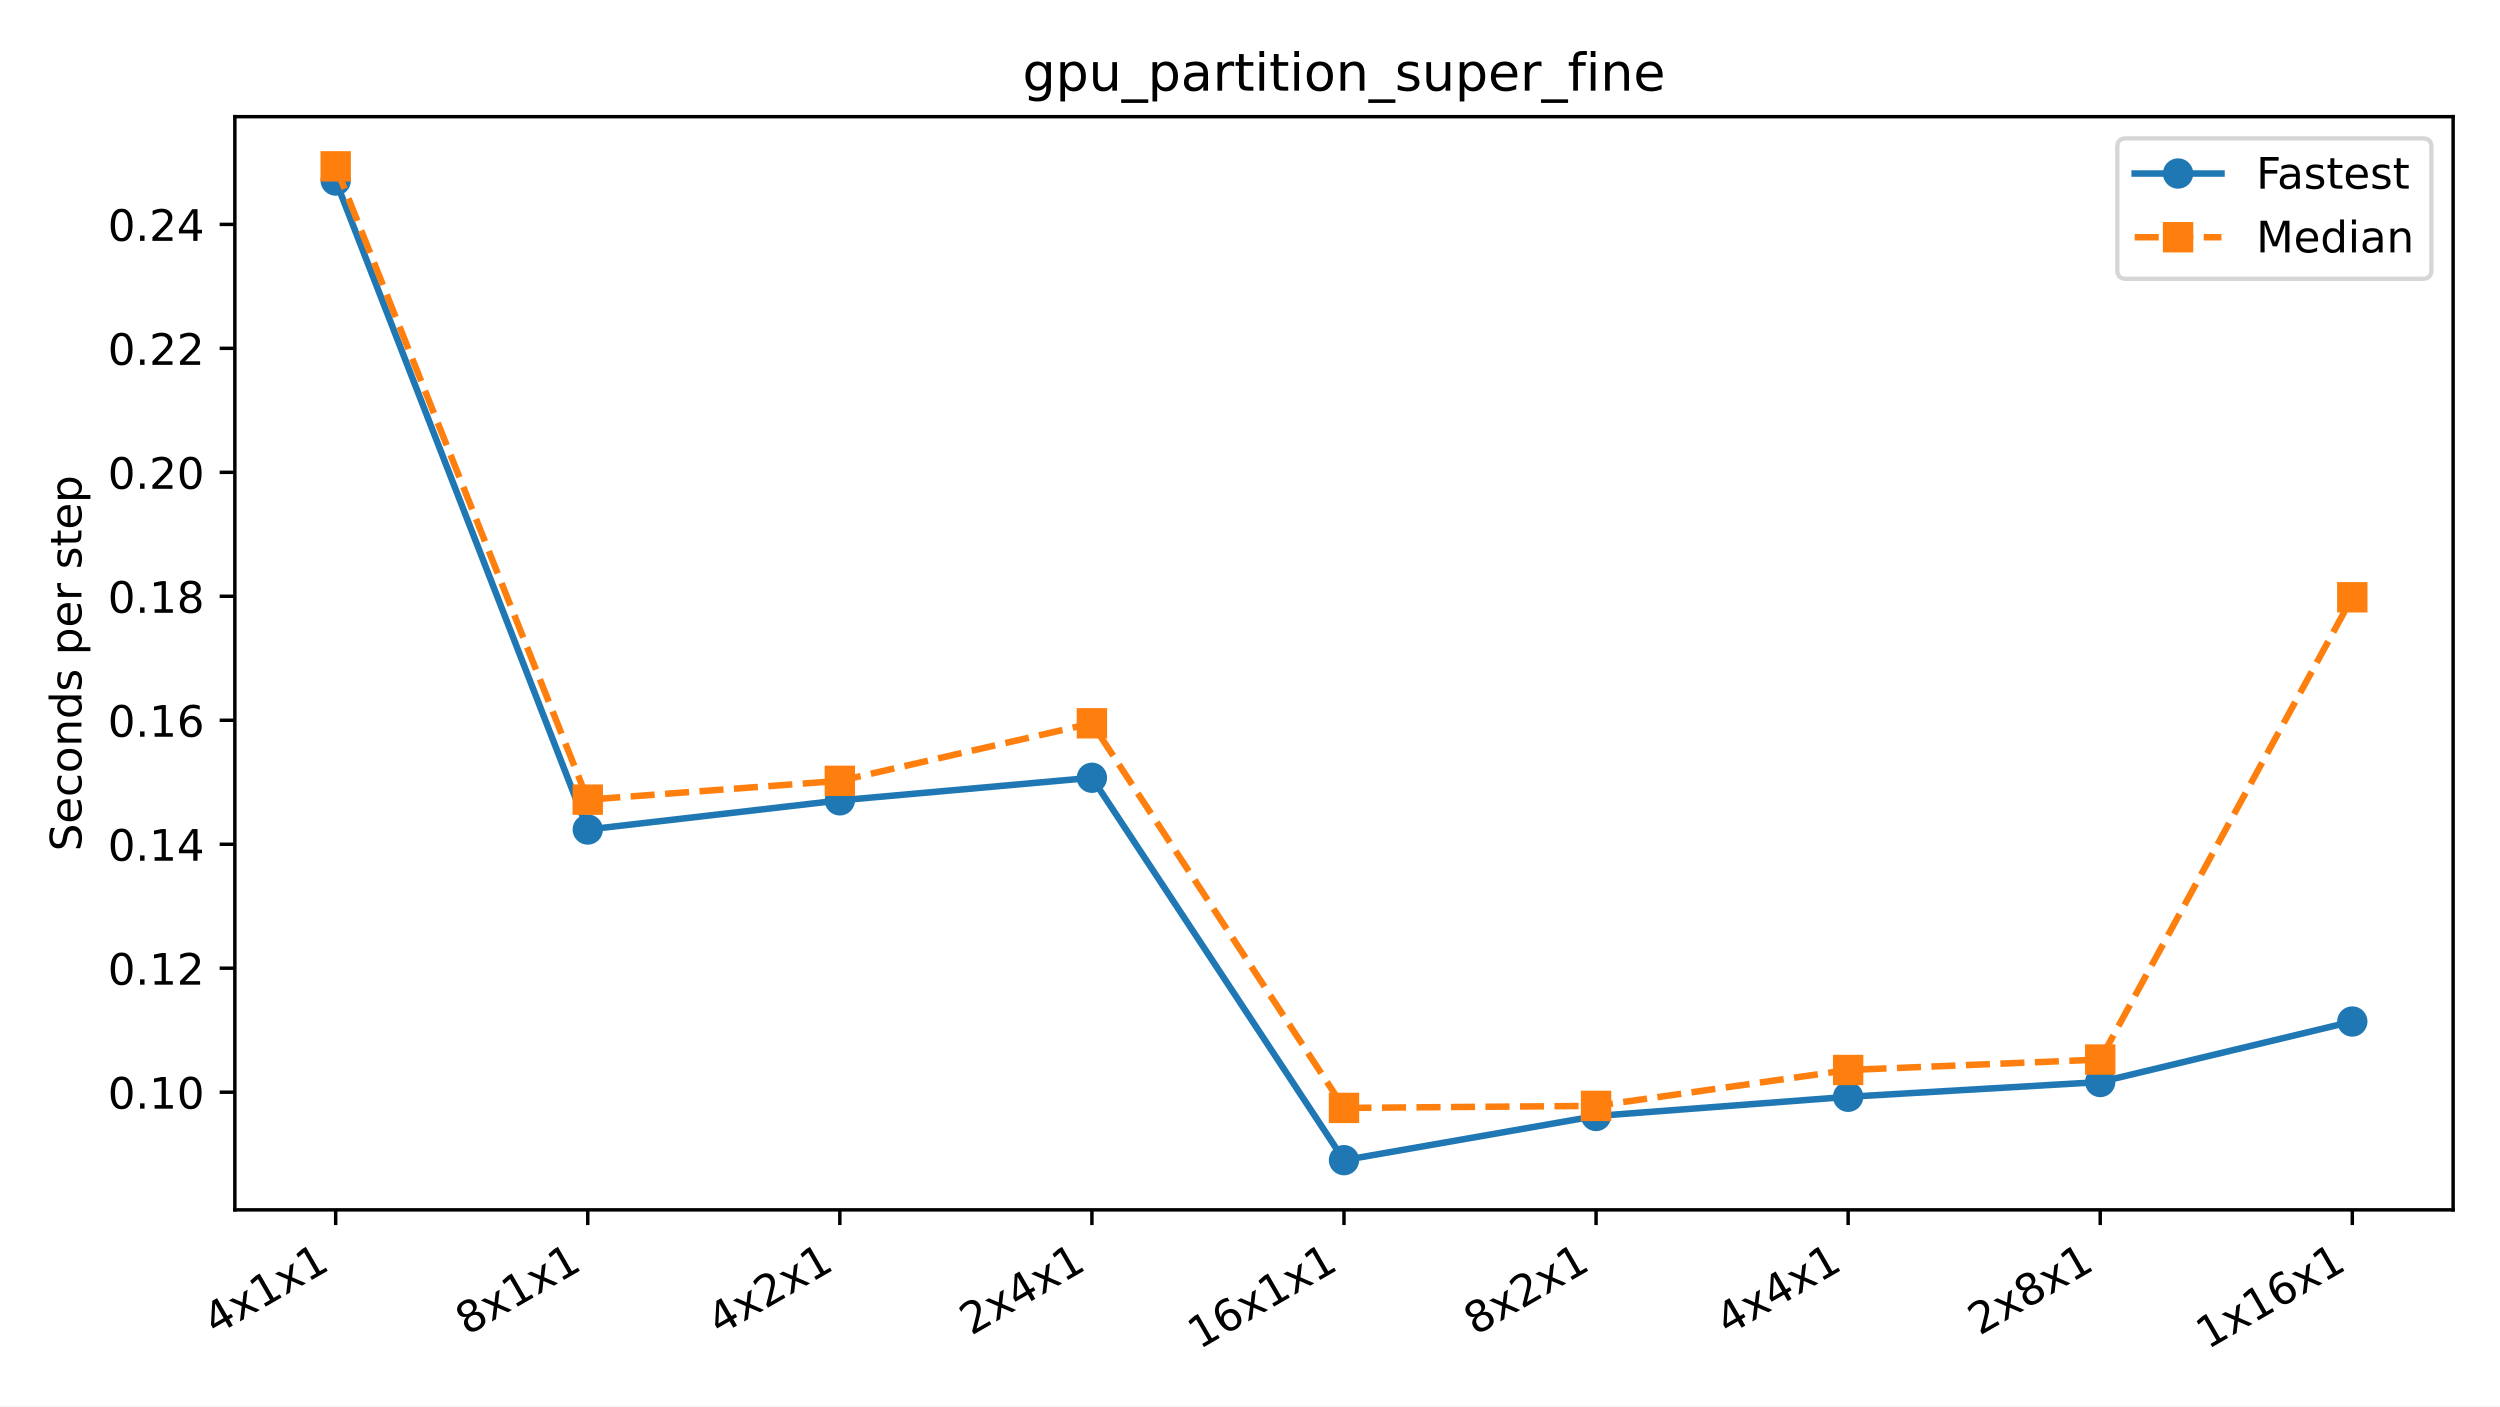
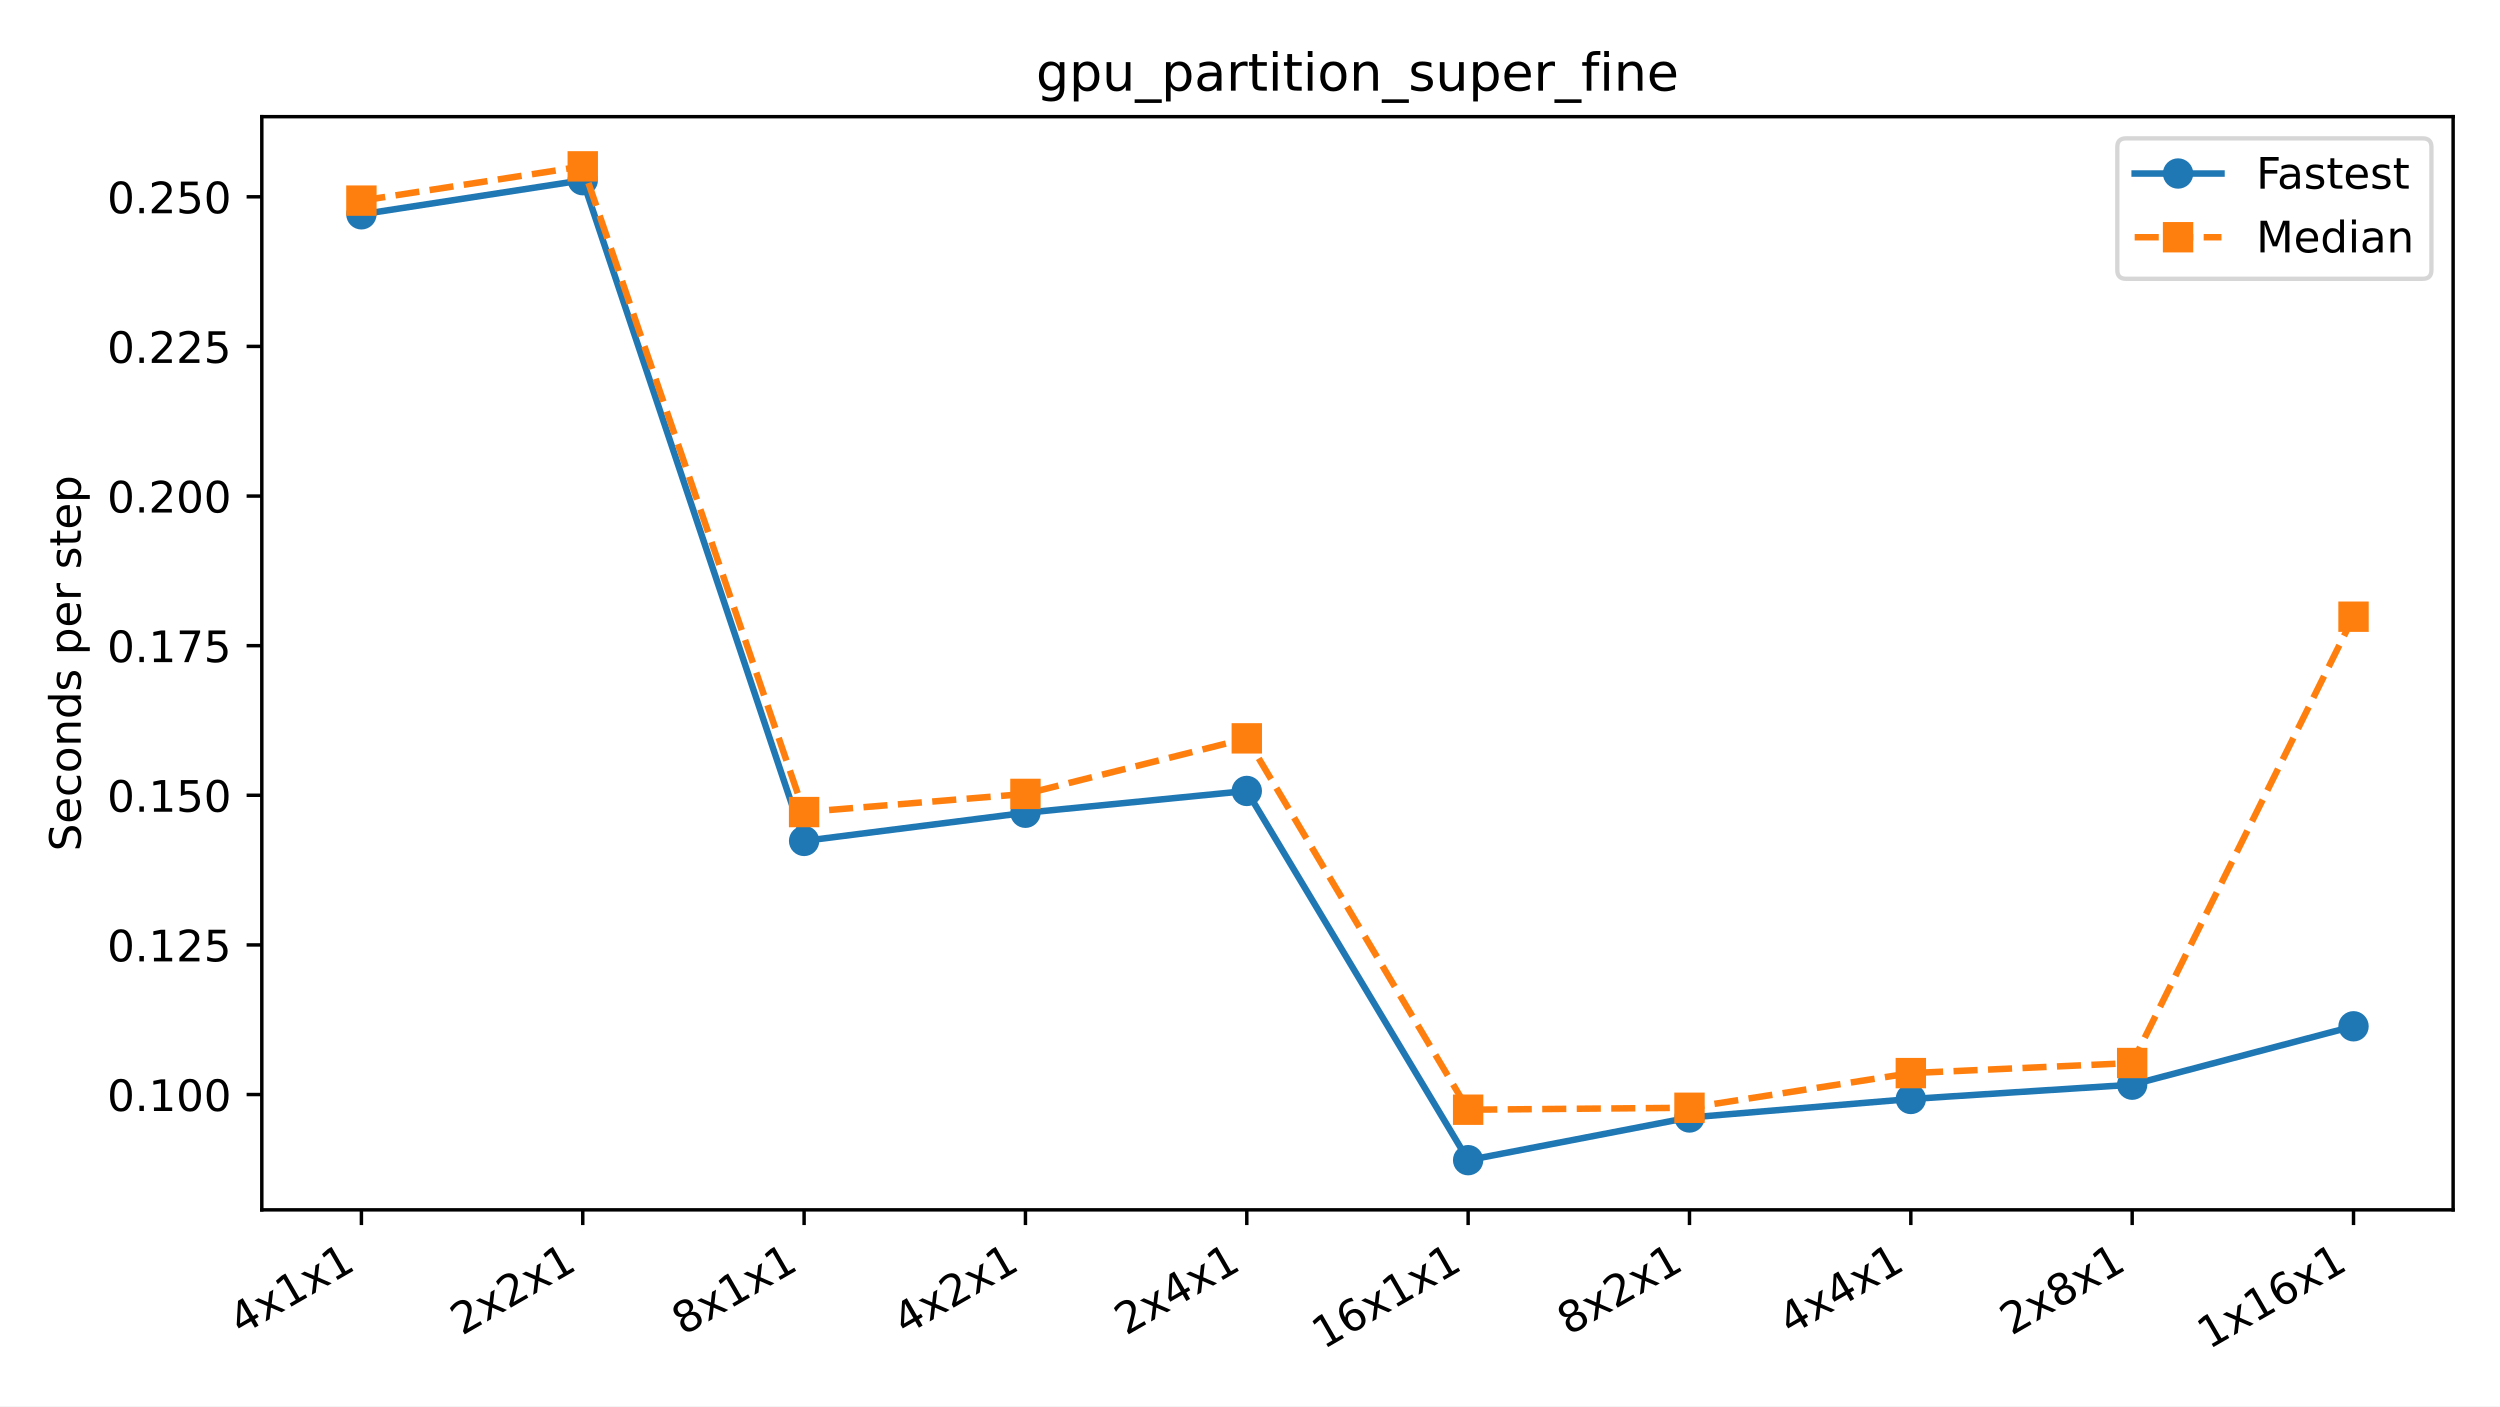
<svg xmlns="http://www.w3.org/2000/svg" xmlns:xlink="http://www.w3.org/1999/xlink" width="576pt" height="324pt" viewBox="0 0 576 324" version="1.1">
  <defs>
    <style type="text/css">*{stroke-linejoin: round; stroke-linecap: butt}</style>
  </defs>
  <g id="figure_1">
    <g id="patch_1">
      <path d="M 0 324 L 576 324 L 576 0 L 0 0 z " style="fill: #ffffff" />
    </g>
    <g id="axes_1">
      <g id="patch_2">
-         <path d="M 54.11 278.75 L 565.2 278.75 L 565.2 26.88 L 54.11 26.88 z " style="fill: #ffffff" />
+         <path d="M 60.32 278.75 L 565.2 278.75 L 565.2 26.88 L 60.32 26.88 z " style="fill: #ffffff" />
      </g>
      <g id="matplotlib.axis_1">
        <g id="xtick_1">
          <g id="line2d_1">
            <defs>
              <path id="m915a4b6a7f" d="M 0 0 L 0 3.5 " style="stroke: #000000; stroke-width: 0.8" />
            </defs>
            <g>
-               <use xlink:href="#m915a4b6a7f" x="77.341" y="278.75" style="stroke: #000000; stroke-width: 0.8" />
+               <use xlink:href="#m915a4b6a7f" x="83.269" y="278.75" style="stroke: #000000; stroke-width: 0.8" />
            </g>
          </g>
          <g id="text_1">
-             <text style="font-size: 10px; font-family: 'DejaVu Sans', 'Bitstream Vera Sans', 'Computer Modern Sans Serif', 'Lucida Grande', 'Verdana', 'Geneva', 'Lucid', 'Arial', 'Helvetica', 'Avant Garde', sans-serif" transform="translate(49.51968 307.7934) rotate(-30)">4x1x1</text>
+             <text style="font-size: 10px; font-family: 'DejaVu Sans', 'Bitstream Vera Sans', 'Computer Modern Sans Serif', 'Lucida Grande', 'Verdana', 'Geneva', 'Lucid', 'Arial', 'Helvetica', 'Avant Garde', sans-serif" transform="translate(55.44741 307.7934) rotate(-30)">4x1x1</text>
          </g>
        </g>
        <g id="xtick_2">
          <g id="line2d_2">
            <g>
-               <use xlink:href="#m915a4b6a7f" x="135.42" y="278.75" style="stroke: #000000; stroke-width: 0.8" />
+               <use xlink:href="#m915a4b6a7f" x="134.267" y="278.75" style="stroke: #000000; stroke-width: 0.8" />
            </g>
          </g>
          <g id="text_2">
-             <text style="font-size: 10px; font-family: 'DejaVu Sans', 'Bitstream Vera Sans', 'Computer Modern Sans Serif', 'Lucida Grande', 'Verdana', 'Geneva', 'Lucid', 'Arial', 'Helvetica', 'Avant Garde', sans-serif" transform="translate(107.5981 307.7934) rotate(-30)">8x1x1</text>
+             <text style="font-size: 10px; font-family: 'DejaVu Sans', 'Bitstream Vera Sans', 'Computer Modern Sans Serif', 'Lucida Grande', 'Verdana', 'Geneva', 'Lucid', 'Arial', 'Helvetica', 'Avant Garde', sans-serif" transform="translate(106.4454 307.7934) rotate(-30)">2x2x1</text>
          </g>
        </g>
        <g id="xtick_3">
          <g id="line2d_3">
            <g>
-               <use xlink:href="#m915a4b6a7f" x="193.498" y="278.75" style="stroke: #000000; stroke-width: 0.8" />
+               <use xlink:href="#m915a4b6a7f" x="185.265" y="278.75" style="stroke: #000000; stroke-width: 0.8" />
            </g>
          </g>
          <g id="text_3">
-             <text style="font-size: 10px; font-family: 'DejaVu Sans', 'Bitstream Vera Sans', 'Computer Modern Sans Serif', 'Lucida Grande', 'Verdana', 'Geneva', 'Lucid', 'Arial', 'Helvetica', 'Avant Garde', sans-serif" transform="translate(165.6765 307.7934) rotate(-30)">4x2x1</text>
+             <text style="font-size: 10px; font-family: 'DejaVu Sans', 'Bitstream Vera Sans', 'Computer Modern Sans Serif', 'Lucida Grande', 'Verdana', 'Geneva', 'Lucid', 'Arial', 'Helvetica', 'Avant Garde', sans-serif" transform="translate(157.4434 307.7934) rotate(-30)">8x1x1</text>
          </g>
        </g>
        <g id="xtick_4">
          <g id="line2d_4">
            <g>
-               <use xlink:href="#m915a4b6a7f" x="251.577" y="278.75" style="stroke: #000000; stroke-width: 0.8" />
+               <use xlink:href="#m915a4b6a7f" x="236.263" y="278.75" style="stroke: #000000; stroke-width: 0.8" />
            </g>
          </g>
          <g id="text_4">
-             <text style="font-size: 10px; font-family: 'DejaVu Sans', 'Bitstream Vera Sans', 'Computer Modern Sans Serif', 'Lucida Grande', 'Verdana', 'Geneva', 'Lucid', 'Arial', 'Helvetica', 'Avant Garde', sans-serif" transform="translate(223.7549 307.7934) rotate(-30)">2x4x1</text>
+             <text style="font-size: 10px; font-family: 'DejaVu Sans', 'Bitstream Vera Sans', 'Computer Modern Sans Serif', 'Lucida Grande', 'Verdana', 'Geneva', 'Lucid', 'Arial', 'Helvetica', 'Avant Garde', sans-serif" transform="translate(208.4414 307.7934) rotate(-30)">4x2x1</text>
          </g>
        </g>
        <g id="xtick_5">
          <g id="line2d_5">
            <g>
-               <use xlink:href="#m915a4b6a7f" x="309.655" y="278.75" style="stroke: #000000; stroke-width: 0.8" />
+               <use xlink:href="#m915a4b6a7f" x="287.261" y="278.75" style="stroke: #000000; stroke-width: 0.8" />
            </g>
          </g>
          <g id="text_5">
-             <text style="font-size: 10px; font-family: 'DejaVu Sans', 'Bitstream Vera Sans', 'Computer Modern Sans Serif', 'Lucida Grande', 'Verdana', 'Geneva', 'Lucid', 'Arial', 'Helvetica', 'Avant Garde', sans-serif" transform="translate(276.3232 310.9747) rotate(-30)">16x1x1</text>
+             <text style="font-size: 10px; font-family: 'DejaVu Sans', 'Bitstream Vera Sans', 'Computer Modern Sans Serif', 'Lucida Grande', 'Verdana', 'Geneva', 'Lucid', 'Arial', 'Helvetica', 'Avant Garde', sans-serif" transform="translate(259.4393 307.7934) rotate(-30)">2x4x1</text>
          </g>
        </g>
        <g id="xtick_6">
          <g id="line2d_6">
            <g>
-               <use xlink:href="#m915a4b6a7f" x="367.733" y="278.75" style="stroke: #000000; stroke-width: 0.8" />
+               <use xlink:href="#m915a4b6a7f" x="338.259" y="278.75" style="stroke: #000000; stroke-width: 0.8" />
            </g>
          </g>
          <g id="text_6">
-             <text style="font-size: 10px; font-family: 'DejaVu Sans', 'Bitstream Vera Sans', 'Computer Modern Sans Serif', 'Lucida Grande', 'Verdana', 'Geneva', 'Lucid', 'Arial', 'Helvetica', 'Avant Garde', sans-serif" transform="translate(339.9117 307.7934) rotate(-30)">8x2x1</text>
+             <text style="font-size: 10px; font-family: 'DejaVu Sans', 'Bitstream Vera Sans', 'Computer Modern Sans Serif', 'Lucida Grande', 'Verdana', 'Geneva', 'Lucid', 'Arial', 'Helvetica', 'Avant Garde', sans-serif" transform="translate(304.9272 310.9747) rotate(-30)">16x1x1</text>
          </g>
        </g>
        <g id="xtick_7">
          <g id="line2d_7">
            <g>
-               <use xlink:href="#m915a4b6a7f" x="425.812" y="278.75" style="stroke: #000000; stroke-width: 0.8" />
+               <use xlink:href="#m915a4b6a7f" x="389.257" y="278.75" style="stroke: #000000; stroke-width: 0.8" />
            </g>
          </g>
          <g id="text_7">
-             <text style="font-size: 10px; font-family: 'DejaVu Sans', 'Bitstream Vera Sans', 'Computer Modern Sans Serif', 'Lucida Grande', 'Verdana', 'Geneva', 'Lucid', 'Arial', 'Helvetica', 'Avant Garde', sans-serif" transform="translate(397.9901 307.7934) rotate(-30)">4x4x1</text>
+             <text style="font-size: 10px; font-family: 'DejaVu Sans', 'Bitstream Vera Sans', 'Computer Modern Sans Serif', 'Lucida Grande', 'Verdana', 'Geneva', 'Lucid', 'Arial', 'Helvetica', 'Avant Garde', sans-serif" transform="translate(361.4353 307.7934) rotate(-30)">8x2x1</text>
          </g>
        </g>
        <g id="xtick_8">
          <g id="line2d_8">
            <g>
-               <use xlink:href="#m915a4b6a7f" x="483.89" y="278.75" style="stroke: #000000; stroke-width: 0.8" />
+               <use xlink:href="#m915a4b6a7f" x="440.255" y="278.75" style="stroke: #000000; stroke-width: 0.8" />
            </g>
          </g>
          <g id="text_8">
-             <text style="font-size: 10px; font-family: 'DejaVu Sans', 'Bitstream Vera Sans', 'Computer Modern Sans Serif', 'Lucida Grande', 'Verdana', 'Geneva', 'Lucid', 'Arial', 'Helvetica', 'Avant Garde', sans-serif" transform="translate(456.0685 307.7934) rotate(-30)">2x8x1</text>
+             <text style="font-size: 10px; font-family: 'DejaVu Sans', 'Bitstream Vera Sans', 'Computer Modern Sans Serif', 'Lucida Grande', 'Verdana', 'Geneva', 'Lucid', 'Arial', 'Helvetica', 'Avant Garde', sans-serif" transform="translate(412.4333 307.7934) rotate(-30)">4x4x1</text>
          </g>
        </g>
        <g id="xtick_9">
          <g id="line2d_9">
            <g>
-               <use xlink:href="#m915a4b6a7f" x="541.969" y="278.75" style="stroke: #000000; stroke-width: 0.8" />
+               <use xlink:href="#m915a4b6a7f" x="491.253" y="278.75" style="stroke: #000000; stroke-width: 0.8" />
            </g>
          </g>
          <g id="text_9">
-             <text style="font-size: 10px; font-family: 'DejaVu Sans', 'Bitstream Vera Sans', 'Computer Modern Sans Serif', 'Lucida Grande', 'Verdana', 'Geneva', 'Lucid', 'Arial', 'Helvetica', 'Avant Garde', sans-serif" transform="translate(508.6369 310.9747) rotate(-30)">1x16x1</text>
+             <text style="font-size: 10px; font-family: 'DejaVu Sans', 'Bitstream Vera Sans', 'Computer Modern Sans Serif', 'Lucida Grande', 'Verdana', 'Geneva', 'Lucid', 'Arial', 'Helvetica', 'Avant Garde', sans-serif" transform="translate(463.4312 307.7934) rotate(-30)">2x8x1</text>
+           </g>
+         </g>
+         <g id="xtick_10">
+           <g id="line2d_10">
+             <g>
+               <use xlink:href="#m915a4b6a7f" x="542.251" y="278.75" style="stroke: #000000; stroke-width: 0.8" />
+             </g>
+           </g>
+           <g id="text_10">
+             <text style="font-size: 10px; font-family: 'DejaVu Sans', 'Bitstream Vera Sans', 'Computer Modern Sans Serif', 'Lucida Grande', 'Verdana', 'Geneva', 'Lucid', 'Arial', 'Helvetica', 'Avant Garde', sans-serif" transform="translate(508.9191 310.9747) rotate(-30)">1x16x1</text>
          </g>
        </g>
      </g>
      <g id="matplotlib.axis_2">
        <g id="ytick_1">
-           <g id="line2d_10">
+           <g id="line2d_11">
            <defs>
              <path id="mc665064905" d="M 0 0 L -3.5 0 " style="stroke: #000000; stroke-width: 0.8" />
            </defs>
            <g>
-               <use xlink:href="#mc665064905" x="54.11" y="251.64" style="stroke: #000000; stroke-width: 0.8" />
-             </g>
-           </g>
-           <g id="text_10">
-             <text style="font-size: 10px; font-family: 'DejaVu Sans', 'Bitstream Vera Sans', 'Computer Modern Sans Serif', 'Lucida Grande', 'Verdana', 'Geneva', 'Lucid', 'Arial', 'Helvetica', 'Avant Garde', sans-serif; text-anchor: end" x="47.11" y="255.439" transform="rotate(-0 47.11 255.439)">0.10</text>
+               <use xlink:href="#mc665064905" x="60.32" y="252.18" style="stroke: #000000; stroke-width: 0.8" />
+             </g>
+           </g>
+           <g id="text_11">
+             <text style="font-size: 10px; font-family: 'DejaVu Sans', 'Bitstream Vera Sans', 'Computer Modern Sans Serif', 'Lucida Grande', 'Verdana', 'Geneva', 'Lucid', 'Arial', 'Helvetica', 'Avant Garde', sans-serif; text-anchor: end" x="53.32" y="255.979" transform="rotate(-0 53.32 255.9791)">0.100</text>
          </g>
        </g>
        <g id="ytick_2">
-           <g id="line2d_11">
-             <g>
-               <use xlink:href="#mc665064905" x="54.11" y="223.076" style="stroke: #000000; stroke-width: 0.8" />
-             </g>
-           </g>
-           <g id="text_11">
-             <text style="font-size: 10px; font-family: 'DejaVu Sans', 'Bitstream Vera Sans', 'Computer Modern Sans Serif', 'Lucida Grande', 'Verdana', 'Geneva', 'Lucid', 'Arial', 'Helvetica', 'Avant Garde', sans-serif; text-anchor: end" x="47.11" y="226.876" transform="rotate(-0 47.11 226.8757)">0.12</text>
+           <g id="line2d_12">
+             <g>
+               <use xlink:href="#mc665064905" x="60.32" y="217.707" style="stroke: #000000; stroke-width: 0.8" />
+             </g>
+           </g>
+           <g id="text_12">
+             <text style="font-size: 10px; font-family: 'DejaVu Sans', 'Bitstream Vera Sans', 'Computer Modern Sans Serif', 'Lucida Grande', 'Verdana', 'Geneva', 'Lucid', 'Arial', 'Helvetica', 'Avant Garde', sans-serif; text-anchor: end" x="53.32" y="221.506" transform="rotate(-0 53.32 221.506)">0.125</text>
          </g>
        </g>
        <g id="ytick_3">
-           <g id="line2d_12">
-             <g>
-               <use xlink:href="#mc665064905" x="54.11" y="194.513" style="stroke: #000000; stroke-width: 0.8" />
-             </g>
-           </g>
-           <g id="text_12">
-             <text style="font-size: 10px; font-family: 'DejaVu Sans', 'Bitstream Vera Sans', 'Computer Modern Sans Serif', 'Lucida Grande', 'Verdana', 'Geneva', 'Lucid', 'Arial', 'Helvetica', 'Avant Garde', sans-serif; text-anchor: end" x="47.11" y="198.312" transform="rotate(-0 47.11 198.3123)">0.14</text>
+           <g id="line2d_13">
+             <g>
+               <use xlink:href="#mc665064905" x="60.32" y="183.234" style="stroke: #000000; stroke-width: 0.8" />
+             </g>
+           </g>
+           <g id="text_13">
+             <text style="font-size: 10px; font-family: 'DejaVu Sans', 'Bitstream Vera Sans', 'Computer Modern Sans Serif', 'Lucida Grande', 'Verdana', 'Geneva', 'Lucid', 'Arial', 'Helvetica', 'Avant Garde', sans-serif; text-anchor: end" x="53.32" y="187.033" transform="rotate(-0 53.32 187.033)">0.150</text>
          </g>
        </g>
        <g id="ytick_4">
-           <g id="line2d_13">
-             <g>
-               <use xlink:href="#mc665064905" x="54.11" y="165.95" style="stroke: #000000; stroke-width: 0.8" />
-             </g>
-           </g>
-           <g id="text_13">
-             <text style="font-size: 10px; font-family: 'DejaVu Sans', 'Bitstream Vera Sans', 'Computer Modern Sans Serif', 'Lucida Grande', 'Verdana', 'Geneva', 'Lucid', 'Arial', 'Helvetica', 'Avant Garde', sans-serif; text-anchor: end" x="47.11" y="169.749" transform="rotate(-0 47.11 169.749)">0.16</text>
+           <g id="line2d_14">
+             <g>
+               <use xlink:href="#mc665064905" x="60.32" y="148.761" style="stroke: #000000; stroke-width: 0.8" />
+             </g>
+           </g>
+           <g id="text_14">
+             <text style="font-size: 10px; font-family: 'DejaVu Sans', 'Bitstream Vera Sans', 'Computer Modern Sans Serif', 'Lucida Grande', 'Verdana', 'Geneva', 'Lucid', 'Arial', 'Helvetica', 'Avant Garde', sans-serif; text-anchor: end" x="53.32" y="152.56" transform="rotate(-0 53.32 152.56)">0.175</text>
          </g>
        </g>
        <g id="ytick_5">
-           <g id="line2d_14">
-             <g>
-               <use xlink:href="#mc665064905" x="54.11" y="137.386" style="stroke: #000000; stroke-width: 0.8" />
-             </g>
-           </g>
-           <g id="text_14">
-             <text style="font-size: 10px; font-family: 'DejaVu Sans', 'Bitstream Vera Sans', 'Computer Modern Sans Serif', 'Lucida Grande', 'Verdana', 'Geneva', 'Lucid', 'Arial', 'Helvetica', 'Avant Garde', sans-serif; text-anchor: end" x="47.11" y="141.186" transform="rotate(-0 47.11 141.1856)">0.18</text>
+           <g id="line2d_15">
+             <g>
+               <use xlink:href="#mc665064905" x="60.32" y="114.288" style="stroke: #000000; stroke-width: 0.8" />
+             </g>
+           </g>
+           <g id="text_15">
+             <text style="font-size: 10px; font-family: 'DejaVu Sans', 'Bitstream Vera Sans', 'Computer Modern Sans Serif', 'Lucida Grande', 'Verdana', 'Geneva', 'Lucid', 'Arial', 'Helvetica', 'Avant Garde', sans-serif; text-anchor: end" x="53.32" y="118.087" transform="rotate(-0 53.32 118.087)">0.200</text>
          </g>
        </g>
        <g id="ytick_6">
-           <g id="line2d_15">
-             <g>
-               <use xlink:href="#mc665064905" x="54.11" y="108.823" style="stroke: #000000; stroke-width: 0.8" />
-             </g>
-           </g>
-           <g id="text_15">
-             <text style="font-size: 10px; font-family: 'DejaVu Sans', 'Bitstream Vera Sans', 'Computer Modern Sans Serif', 'Lucida Grande', 'Verdana', 'Geneva', 'Lucid', 'Arial', 'Helvetica', 'Avant Garde', sans-serif; text-anchor: end" x="47.11" y="112.622" transform="rotate(-0 47.11 112.6223)">0.20</text>
+           <g id="line2d_16">
+             <g>
+               <use xlink:href="#mc665064905" x="60.32" y="79.815" style="stroke: #000000; stroke-width: 0.8" />
+             </g>
+           </g>
+           <g id="text_16">
+             <text style="font-size: 10px; font-family: 'DejaVu Sans', 'Bitstream Vera Sans', 'Computer Modern Sans Serif', 'Lucida Grande', 'Verdana', 'Geneva', 'Lucid', 'Arial', 'Helvetica', 'Avant Garde', sans-serif; text-anchor: end" x="53.32" y="83.614" transform="rotate(-0 53.32 83.61395)">0.225</text>
          </g>
        </g>
        <g id="ytick_7">
-           <g id="line2d_16">
-             <g>
-               <use xlink:href="#mc665064905" x="54.11" y="80.26" style="stroke: #000000; stroke-width: 0.8" />
-             </g>
-           </g>
-           <g id="text_16">
-             <text style="font-size: 10px; font-family: 'DejaVu Sans', 'Bitstream Vera Sans', 'Computer Modern Sans Serif', 'Lucida Grande', 'Verdana', 'Geneva', 'Lucid', 'Arial', 'Helvetica', 'Avant Garde', sans-serif; text-anchor: end" x="47.11" y="84.059" transform="rotate(-0 47.11 84.05893)">0.22</text>
-           </g>
-         </g>
-         <g id="ytick_8">
          <g id="line2d_17">
            <g>
-               <use xlink:href="#mc665064905" x="54.11" y="51.696" style="stroke: #000000; stroke-width: 0.8" />
+               <use xlink:href="#mc665064905" x="60.32" y="45.342" style="stroke: #000000; stroke-width: 0.8" />
            </g>
          </g>
          <g id="text_17">
-             <text style="font-size: 10px; font-family: 'DejaVu Sans', 'Bitstream Vera Sans', 'Computer Modern Sans Serif', 'Lucida Grande', 'Verdana', 'Geneva', 'Lucid', 'Arial', 'Helvetica', 'Avant Garde', sans-serif; text-anchor: end" x="47.11" y="55.496" transform="rotate(-0 47.11 55.49558)">0.24</text>
+             <text style="font-size: 10px; font-family: 'DejaVu Sans', 'Bitstream Vera Sans', 'Computer Modern Sans Serif', 'Lucida Grande', 'Verdana', 'Geneva', 'Lucid', 'Arial', 'Helvetica', 'Avant Garde', sans-serif; text-anchor: end" x="53.32" y="49.141" transform="rotate(-0 53.32 49.14093)">0.250</text>
          </g>
        </g>
        <g id="text_18">
-           <text style="font-size: 10px; font-family: 'DejaVu Sans', 'Bitstream Vera Sans', 'Computer Modern Sans Serif', 'Lucida Grande', 'Verdana', 'Geneva', 'Lucid', 'Arial', 'Helvetica', 'Avant Garde', sans-serif; text-anchor: middle" x="18.765" y="152.815" transform="rotate(-90 18.76469 152.8152)">Seconds per step</text>
+           <text style="font-size: 10px; font-family: 'DejaVu Sans', 'Bitstream Vera Sans', 'Computer Modern Sans Serif', 'Lucida Grande', 'Verdana', 'Geneva', 'Lucid', 'Arial', 'Helvetica', 'Avant Garde', sans-serif; text-anchor: middle" x="18.612" y="152.815" transform="rotate(-90 18.61219 152.8152)">Seconds per step</text>
        </g>
      </g>
      <g id="line2d_18">
-         <path d="M 77.341 41.597 L 135.42 191.122 L 193.498 184.403 L 251.577 179.196 L 309.655 267.302 L 367.733 257.121 L 425.812 252.701 L 483.89 249.293 L 541.969 235.356 " clip-path="url(#p82681887ca)" style="fill: none; stroke: #1f77b4; stroke-width: 1.5; stroke-linecap: square" />
+         <path d="M 83.269 49.38 L 134.267 41.519 L 185.265 193.749 L 236.263 187.261 L 287.261 182.234 L 338.259 267.302 L 389.257 257.472 L 440.255 253.205 L 491.253 249.914 L 542.251 236.458 " clip-path="url(#pcdb53633c7)" style="fill: none; stroke: #1f77b4; stroke-width: 1.5; stroke-linecap: square" />
        <defs>
          <path id="mfb15104b4f" d="M 0 3 C 0.796 3 1.559 2.684 2.121 2.121 C 2.684 1.559 3 0.796 3 0 C 3 -0.796 2.684 -1.559 2.121 -2.121 C 1.559 -2.684 0.796 -3 0 -3 C -0.796 -3 -1.559 -2.684 -2.121 -2.121 C -2.684 -1.559 -3 -0.796 -3 0 C -3 0.796 -2.684 1.559 -2.121 2.121 C -1.559 2.684 -0.796 3 0 3 z " style="stroke: #1f77b4" />
        </defs>
-         <g clip-path="url(#p82681887ca)">
-           <use xlink:href="#mfb15104b4f" x="77.341" y="41.597" style="fill: #1f77b4; stroke: #1f77b4" />
-           <use xlink:href="#mfb15104b4f" x="135.42" y="191.122" style="fill: #1f77b4; stroke: #1f77b4" />
-           <use xlink:href="#mfb15104b4f" x="193.498" y="184.403" style="fill: #1f77b4; stroke: #1f77b4" />
-           <use xlink:href="#mfb15104b4f" x="251.577" y="179.196" style="fill: #1f77b4; stroke: #1f77b4" />
-           <use xlink:href="#mfb15104b4f" x="309.655" y="267.302" style="fill: #1f77b4; stroke: #1f77b4" />
-           <use xlink:href="#mfb15104b4f" x="367.733" y="257.121" style="fill: #1f77b4; stroke: #1f77b4" />
-           <use xlink:href="#mfb15104b4f" x="425.812" y="252.701" style="fill: #1f77b4; stroke: #1f77b4" />
-           <use xlink:href="#mfb15104b4f" x="483.89" y="249.293" style="fill: #1f77b4; stroke: #1f77b4" />
-           <use xlink:href="#mfb15104b4f" x="541.969" y="235.356" style="fill: #1f77b4; stroke: #1f77b4" />
+         <g clip-path="url(#pcdb53633c7)">
+           <use xlink:href="#mfb15104b4f" x="83.269" y="49.38" style="fill: #1f77b4; stroke: #1f77b4" />
+           <use xlink:href="#mfb15104b4f" x="134.267" y="41.519" style="fill: #1f77b4; stroke: #1f77b4" />
+           <use xlink:href="#mfb15104b4f" x="185.265" y="193.749" style="fill: #1f77b4; stroke: #1f77b4" />
+           <use xlink:href="#mfb15104b4f" x="236.263" y="187.261" style="fill: #1f77b4; stroke: #1f77b4" />
+           <use xlink:href="#mfb15104b4f" x="287.261" y="182.234" style="fill: #1f77b4; stroke: #1f77b4" />
+           <use xlink:href="#mfb15104b4f" x="338.259" y="267.302" style="fill: #1f77b4; stroke: #1f77b4" />
+           <use xlink:href="#mfb15104b4f" x="389.257" y="257.472" style="fill: #1f77b4; stroke: #1f77b4" />
+           <use xlink:href="#mfb15104b4f" x="440.255" y="253.205" style="fill: #1f77b4; stroke: #1f77b4" />
+           <use xlink:href="#mfb15104b4f" x="491.253" y="249.914" style="fill: #1f77b4; stroke: #1f77b4" />
+           <use xlink:href="#mfb15104b4f" x="542.251" y="236.458" style="fill: #1f77b4; stroke: #1f77b4" />
        </g>
      </g>
      <g id="line2d_19">
-         <path d="M 77.341 38.329 L 135.42 184.237 L 193.498 179.904 L 251.577 166.648 L 309.655 255.262 L 367.733 254.799 L 425.812 246.529 L 483.89 244.119 L 541.969 137.617 " clip-path="url(#p82681887ca)" style="fill: none; stroke-dasharray: 5.55,2.4; stroke-dashoffset: 0; stroke: #ff7f0e; stroke-width: 1.5" />
+         <path d="M 83.269 46.224 L 134.267 38.329 L 185.265 187.101 L 236.263 182.918 L 287.261 170.118 L 338.259 255.677 L 389.257 255.23 L 440.255 247.245 L 491.253 244.919 L 542.251 142.089 " clip-path="url(#pcdb53633c7)" style="fill: none; stroke-dasharray: 5.55,2.4; stroke-dashoffset: 0; stroke: #ff7f0e; stroke-width: 1.5" />
        <defs>
          <path id="m5a906554f0" d="M -3 3 L 3 3 L 3 -3 L -3 -3 z " style="stroke: #ff7f0e; stroke-linejoin: miter" />
        </defs>
-         <g clip-path="url(#p82681887ca)">
-           <use xlink:href="#m5a906554f0" x="77.341" y="38.329" style="fill: #ff7f0e; stroke: #ff7f0e; stroke-linejoin: miter" />
-           <use xlink:href="#m5a906554f0" x="135.42" y="184.237" style="fill: #ff7f0e; stroke: #ff7f0e; stroke-linejoin: miter" />
-           <use xlink:href="#m5a906554f0" x="193.498" y="179.904" style="fill: #ff7f0e; stroke: #ff7f0e; stroke-linejoin: miter" />
-           <use xlink:href="#m5a906554f0" x="251.577" y="166.648" style="fill: #ff7f0e; stroke: #ff7f0e; stroke-linejoin: miter" />
-           <use xlink:href="#m5a906554f0" x="309.655" y="255.262" style="fill: #ff7f0e; stroke: #ff7f0e; stroke-linejoin: miter" />
-           <use xlink:href="#m5a906554f0" x="367.733" y="254.799" style="fill: #ff7f0e; stroke: #ff7f0e; stroke-linejoin: miter" />
-           <use xlink:href="#m5a906554f0" x="425.812" y="246.529" style="fill: #ff7f0e; stroke: #ff7f0e; stroke-linejoin: miter" />
-           <use xlink:href="#m5a906554f0" x="483.89" y="244.119" style="fill: #ff7f0e; stroke: #ff7f0e; stroke-linejoin: miter" />
-           <use xlink:href="#m5a906554f0" x="541.969" y="137.617" style="fill: #ff7f0e; stroke: #ff7f0e; stroke-linejoin: miter" />
+         <g clip-path="url(#pcdb53633c7)">
+           <use xlink:href="#m5a906554f0" x="83.269" y="46.224" style="fill: #ff7f0e; stroke: #ff7f0e; stroke-linejoin: miter" />
+           <use xlink:href="#m5a906554f0" x="134.267" y="38.329" style="fill: #ff7f0e; stroke: #ff7f0e; stroke-linejoin: miter" />
+           <use xlink:href="#m5a906554f0" x="185.265" y="187.101" style="fill: #ff7f0e; stroke: #ff7f0e; stroke-linejoin: miter" />
+           <use xlink:href="#m5a906554f0" x="236.263" y="182.918" style="fill: #ff7f0e; stroke: #ff7f0e; stroke-linejoin: miter" />
+           <use xlink:href="#m5a906554f0" x="287.261" y="170.118" style="fill: #ff7f0e; stroke: #ff7f0e; stroke-linejoin: miter" />
+           <use xlink:href="#m5a906554f0" x="338.259" y="255.677" style="fill: #ff7f0e; stroke: #ff7f0e; stroke-linejoin: miter" />
+           <use xlink:href="#m5a906554f0" x="389.257" y="255.23" style="fill: #ff7f0e; stroke: #ff7f0e; stroke-linejoin: miter" />
+           <use xlink:href="#m5a906554f0" x="440.255" y="247.245" style="fill: #ff7f0e; stroke: #ff7f0e; stroke-linejoin: miter" />
+           <use xlink:href="#m5a906554f0" x="491.253" y="244.919" style="fill: #ff7f0e; stroke: #ff7f0e; stroke-linejoin: miter" />
+           <use xlink:href="#m5a906554f0" x="542.251" y="142.089" style="fill: #ff7f0e; stroke: #ff7f0e; stroke-linejoin: miter" />
        </g>
      </g>
      <g id="patch_3">
-         <path d="M 54.11 278.75 L 54.11 26.88 " style="fill: none; stroke: #000000; stroke-width: 0.8; stroke-linejoin: miter; stroke-linecap: square" />
+         <path d="M 60.32 278.75 L 60.32 26.88 " style="fill: none; stroke: #000000; stroke-width: 0.8; stroke-linejoin: miter; stroke-linecap: square" />
      </g>
      <g id="patch_4">
        <path d="M 565.2 278.75 L 565.2 26.88 " style="fill: none; stroke: #000000; stroke-width: 0.8; stroke-linejoin: miter; stroke-linecap: square" />
      </g>
      <g id="patch_5">
-         <path d="M 54.11 278.75 L 565.2 278.75 " style="fill: none; stroke: #000000; stroke-width: 0.8; stroke-linejoin: miter; stroke-linecap: square" />
+         <path d="M 60.32 278.75 L 565.2 278.75 " style="fill: none; stroke: #000000; stroke-width: 0.8; stroke-linejoin: miter; stroke-linecap: square" />
      </g>
      <g id="patch_6">
-         <path d="M 54.11 26.88 L 565.2 26.88 " style="fill: none; stroke: #000000; stroke-width: 0.8; stroke-linejoin: miter; stroke-linecap: square" />
+         <path d="M 60.32 26.88 L 565.2 26.88 " style="fill: none; stroke: #000000; stroke-width: 0.8; stroke-linejoin: miter; stroke-linecap: square" />
      </g>
      <g id="text_19">
-         <text style="font-size: 12px; font-family: 'DejaVu Sans', 'Bitstream Vera Sans', 'Computer Modern Sans Serif', 'Lucida Grande', 'Verdana', 'Geneva', 'Lucid', 'Arial', 'Helvetica', 'Avant Garde', sans-serif; text-anchor: middle" x="309.655" y="20.88" transform="rotate(-0 309.655 20.88)">gpu_partition_super_fine</text>
+         <text style="font-size: 12px; font-family: 'DejaVu Sans', 'Bitstream Vera Sans', 'Computer Modern Sans Serif', 'Lucida Grande', 'Verdana', 'Geneva', 'Lucid', 'Arial', 'Helvetica', 'Avant Garde', sans-serif; text-anchor: middle" x="312.76" y="20.88" transform="rotate(-0 312.76 20.88)">gpu_partition_super_fine</text>
      </g>
      <g id="legend_1">
        <g id="patch_7">
          <path d="M 489.827 64.236 L 558.2 64.236 Q 560.2 64.236 560.2 62.236 L 560.2 33.88 Q 560.2 31.88 558.2 31.88 L 489.827 31.88 Q 487.827 31.88 487.827 33.88 L 487.827 62.236 Q 487.827 64.236 489.827 64.236 z " style="fill: #ffffff; opacity: 0.8; stroke: #cccccc; stroke-linejoin: miter" />
        </g>
        <g id="line2d_20">
          <path d="M 491.827 39.978 L 501.827 39.978 L 511.827 39.978 " style="fill: none; stroke: #1f77b4; stroke-width: 1.5; stroke-linecap: square" />
          <g>
            <use xlink:href="#mfb15104b4f" x="501.827" y="39.978" style="fill: #1f77b4; stroke: #1f77b4" />
          </g>
        </g>
        <g id="text_20">
          <text style="font-size: 10px; font-family: 'DejaVu Sans', 'Bitstream Vera Sans', 'Computer Modern Sans Serif', 'Lucida Grande', 'Verdana', 'Geneva', 'Lucid', 'Arial', 'Helvetica', 'Avant Garde', sans-serif; text-anchor: start" x="519.827" y="43.478" transform="rotate(-0 519.8266 43.47844)">Fastest</text>
        </g>
        <g id="line2d_21">
          <path d="M 491.827 54.657 L 501.827 54.657 L 511.827 54.657 " style="fill: none; stroke-dasharray: 5.55,2.4; stroke-dashoffset: 0; stroke: #ff7f0e; stroke-width: 1.5" />
          <g>
            <use xlink:href="#m5a906554f0" x="501.827" y="54.657" style="fill: #ff7f0e; stroke: #ff7f0e; stroke-linejoin: miter" />
          </g>
        </g>
        <g id="text_21">
          <text style="font-size: 10px; font-family: 'DejaVu Sans', 'Bitstream Vera Sans', 'Computer Modern Sans Serif', 'Lucida Grande', 'Verdana', 'Geneva', 'Lucid', 'Arial', 'Helvetica', 'Avant Garde', sans-serif; text-anchor: start" x="519.827" y="58.157" transform="rotate(-0 519.8266 58.15656)">Median</text>
        </g>
      </g>
    </g>
  </g>
  <defs>
-     <clipPath id="p82681887ca">
-       <rect x="54.11" y="26.88" width="511.09" height="251.87" />
+     <clipPath id="pcdb53633c7">
+       <rect x="60.32" y="26.88" width="504.88" height="251.87" />
    </clipPath>
  </defs>
</svg>
